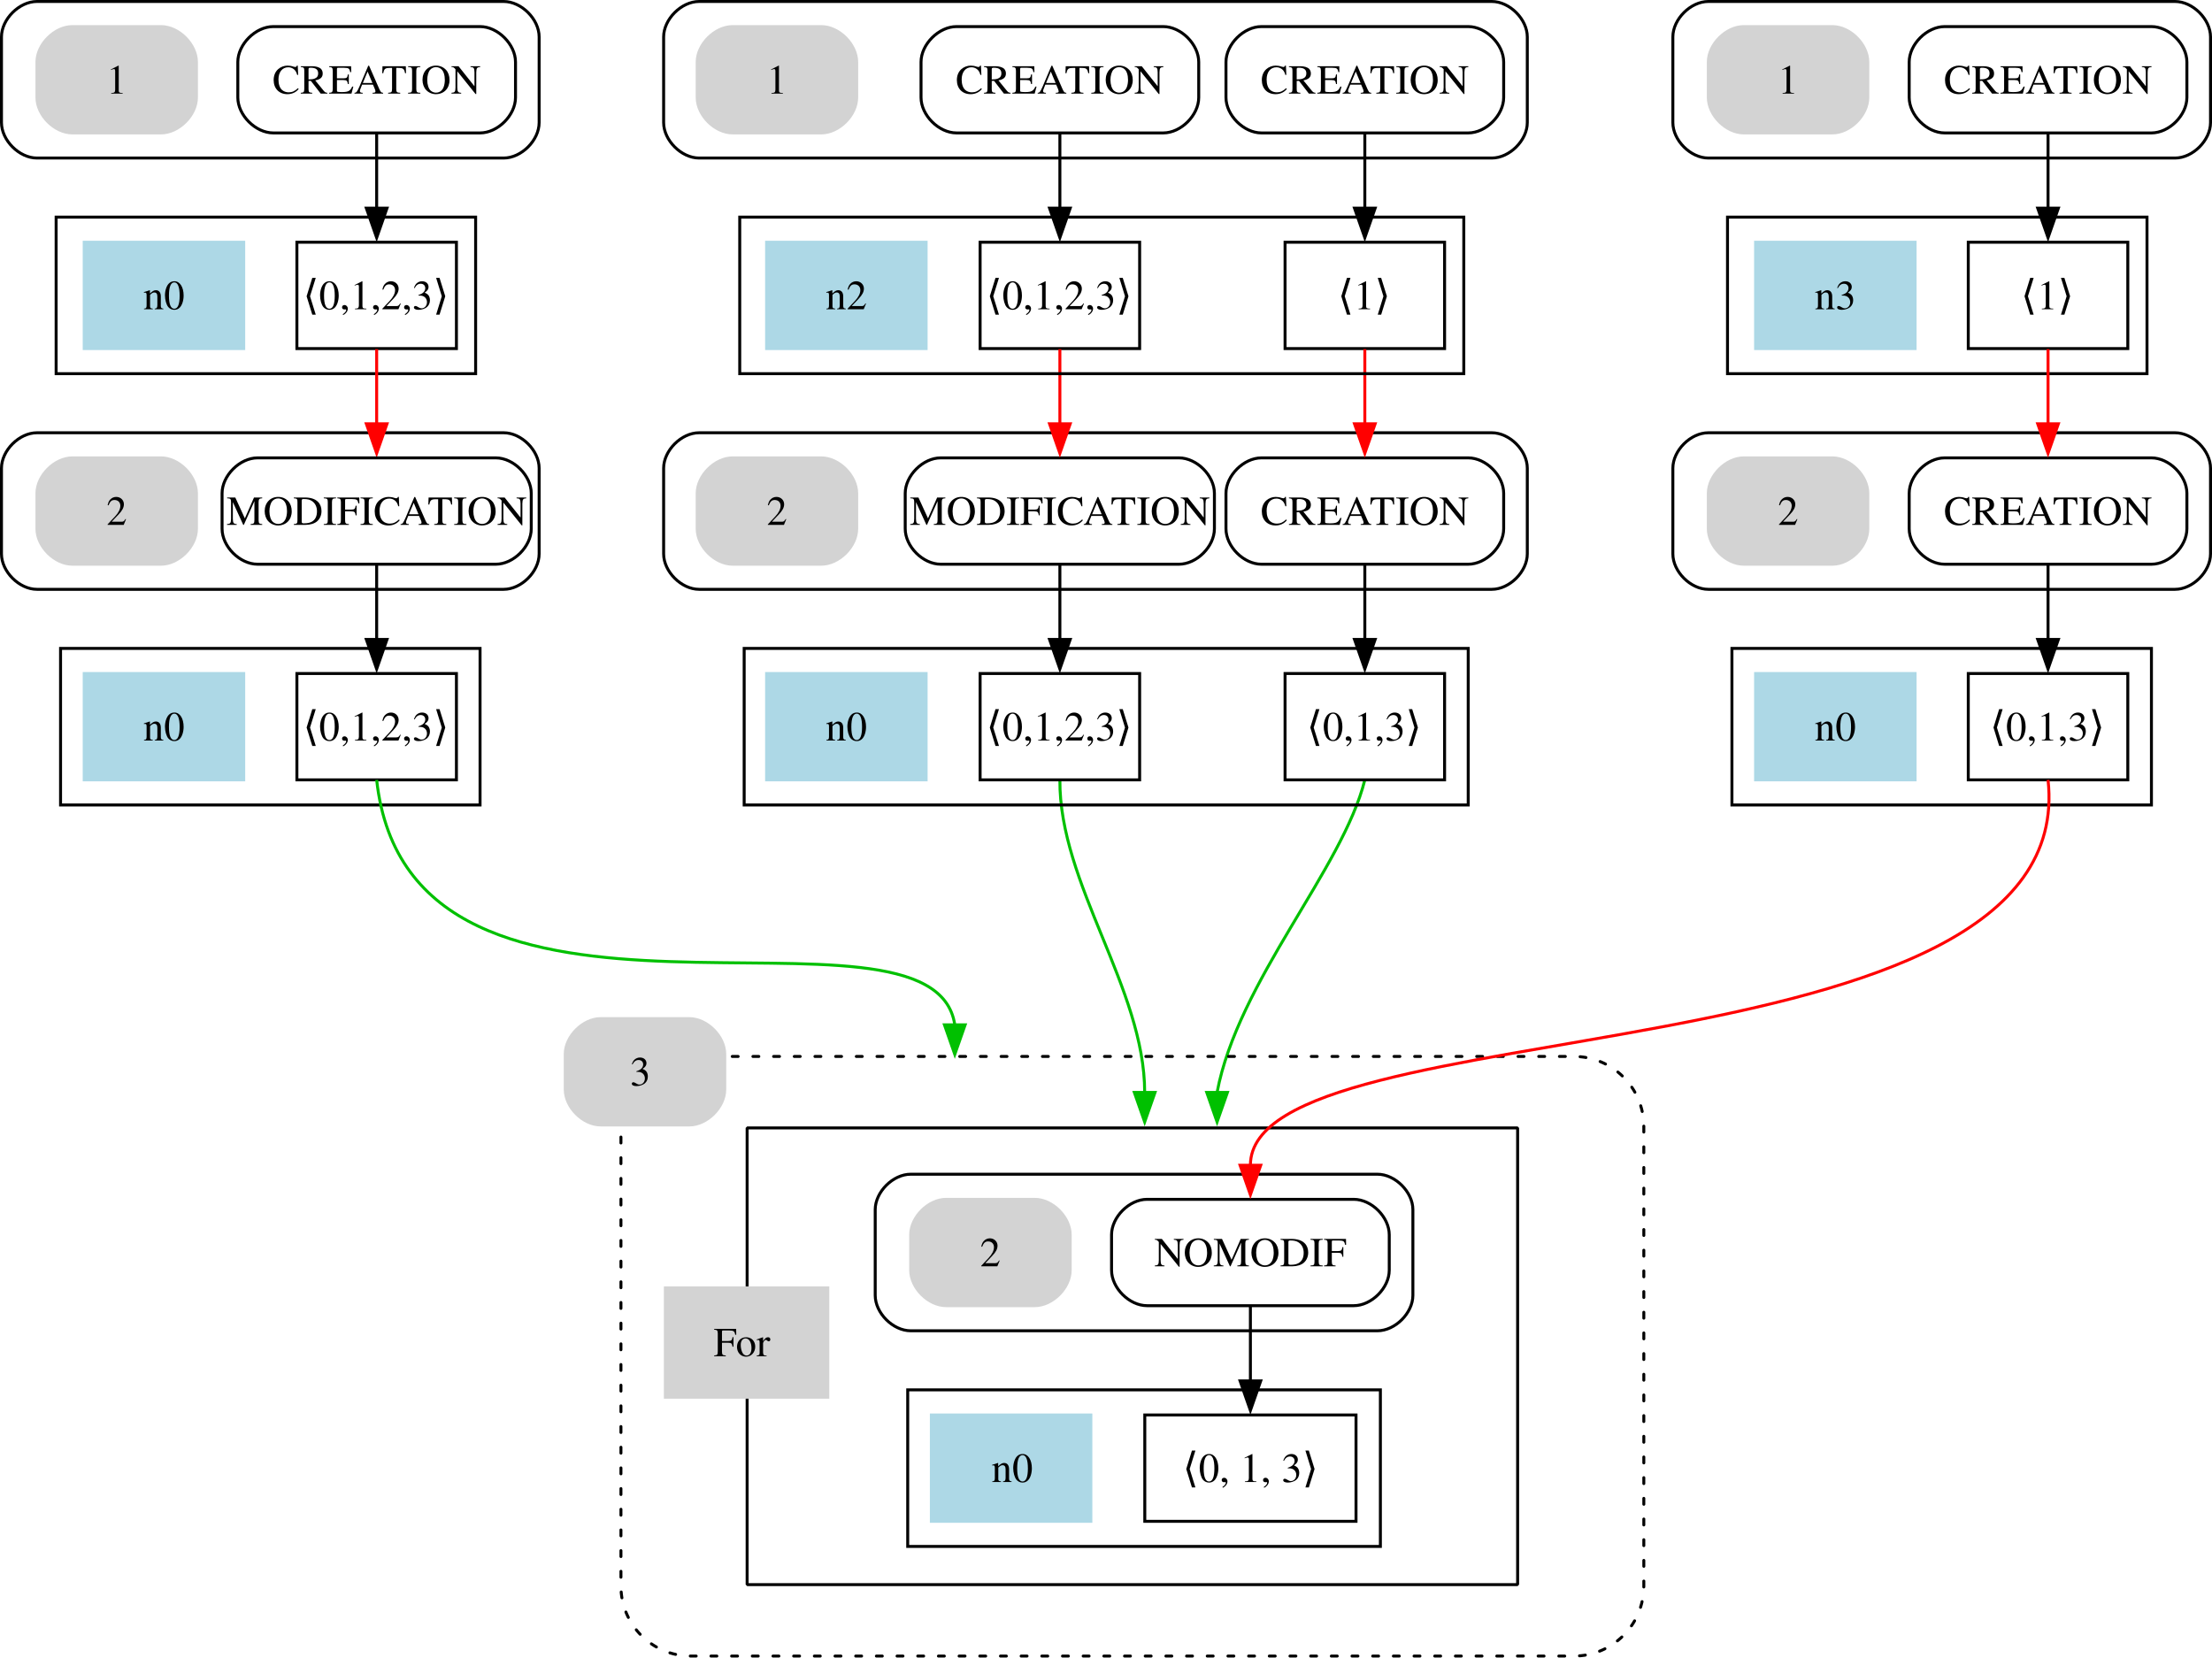
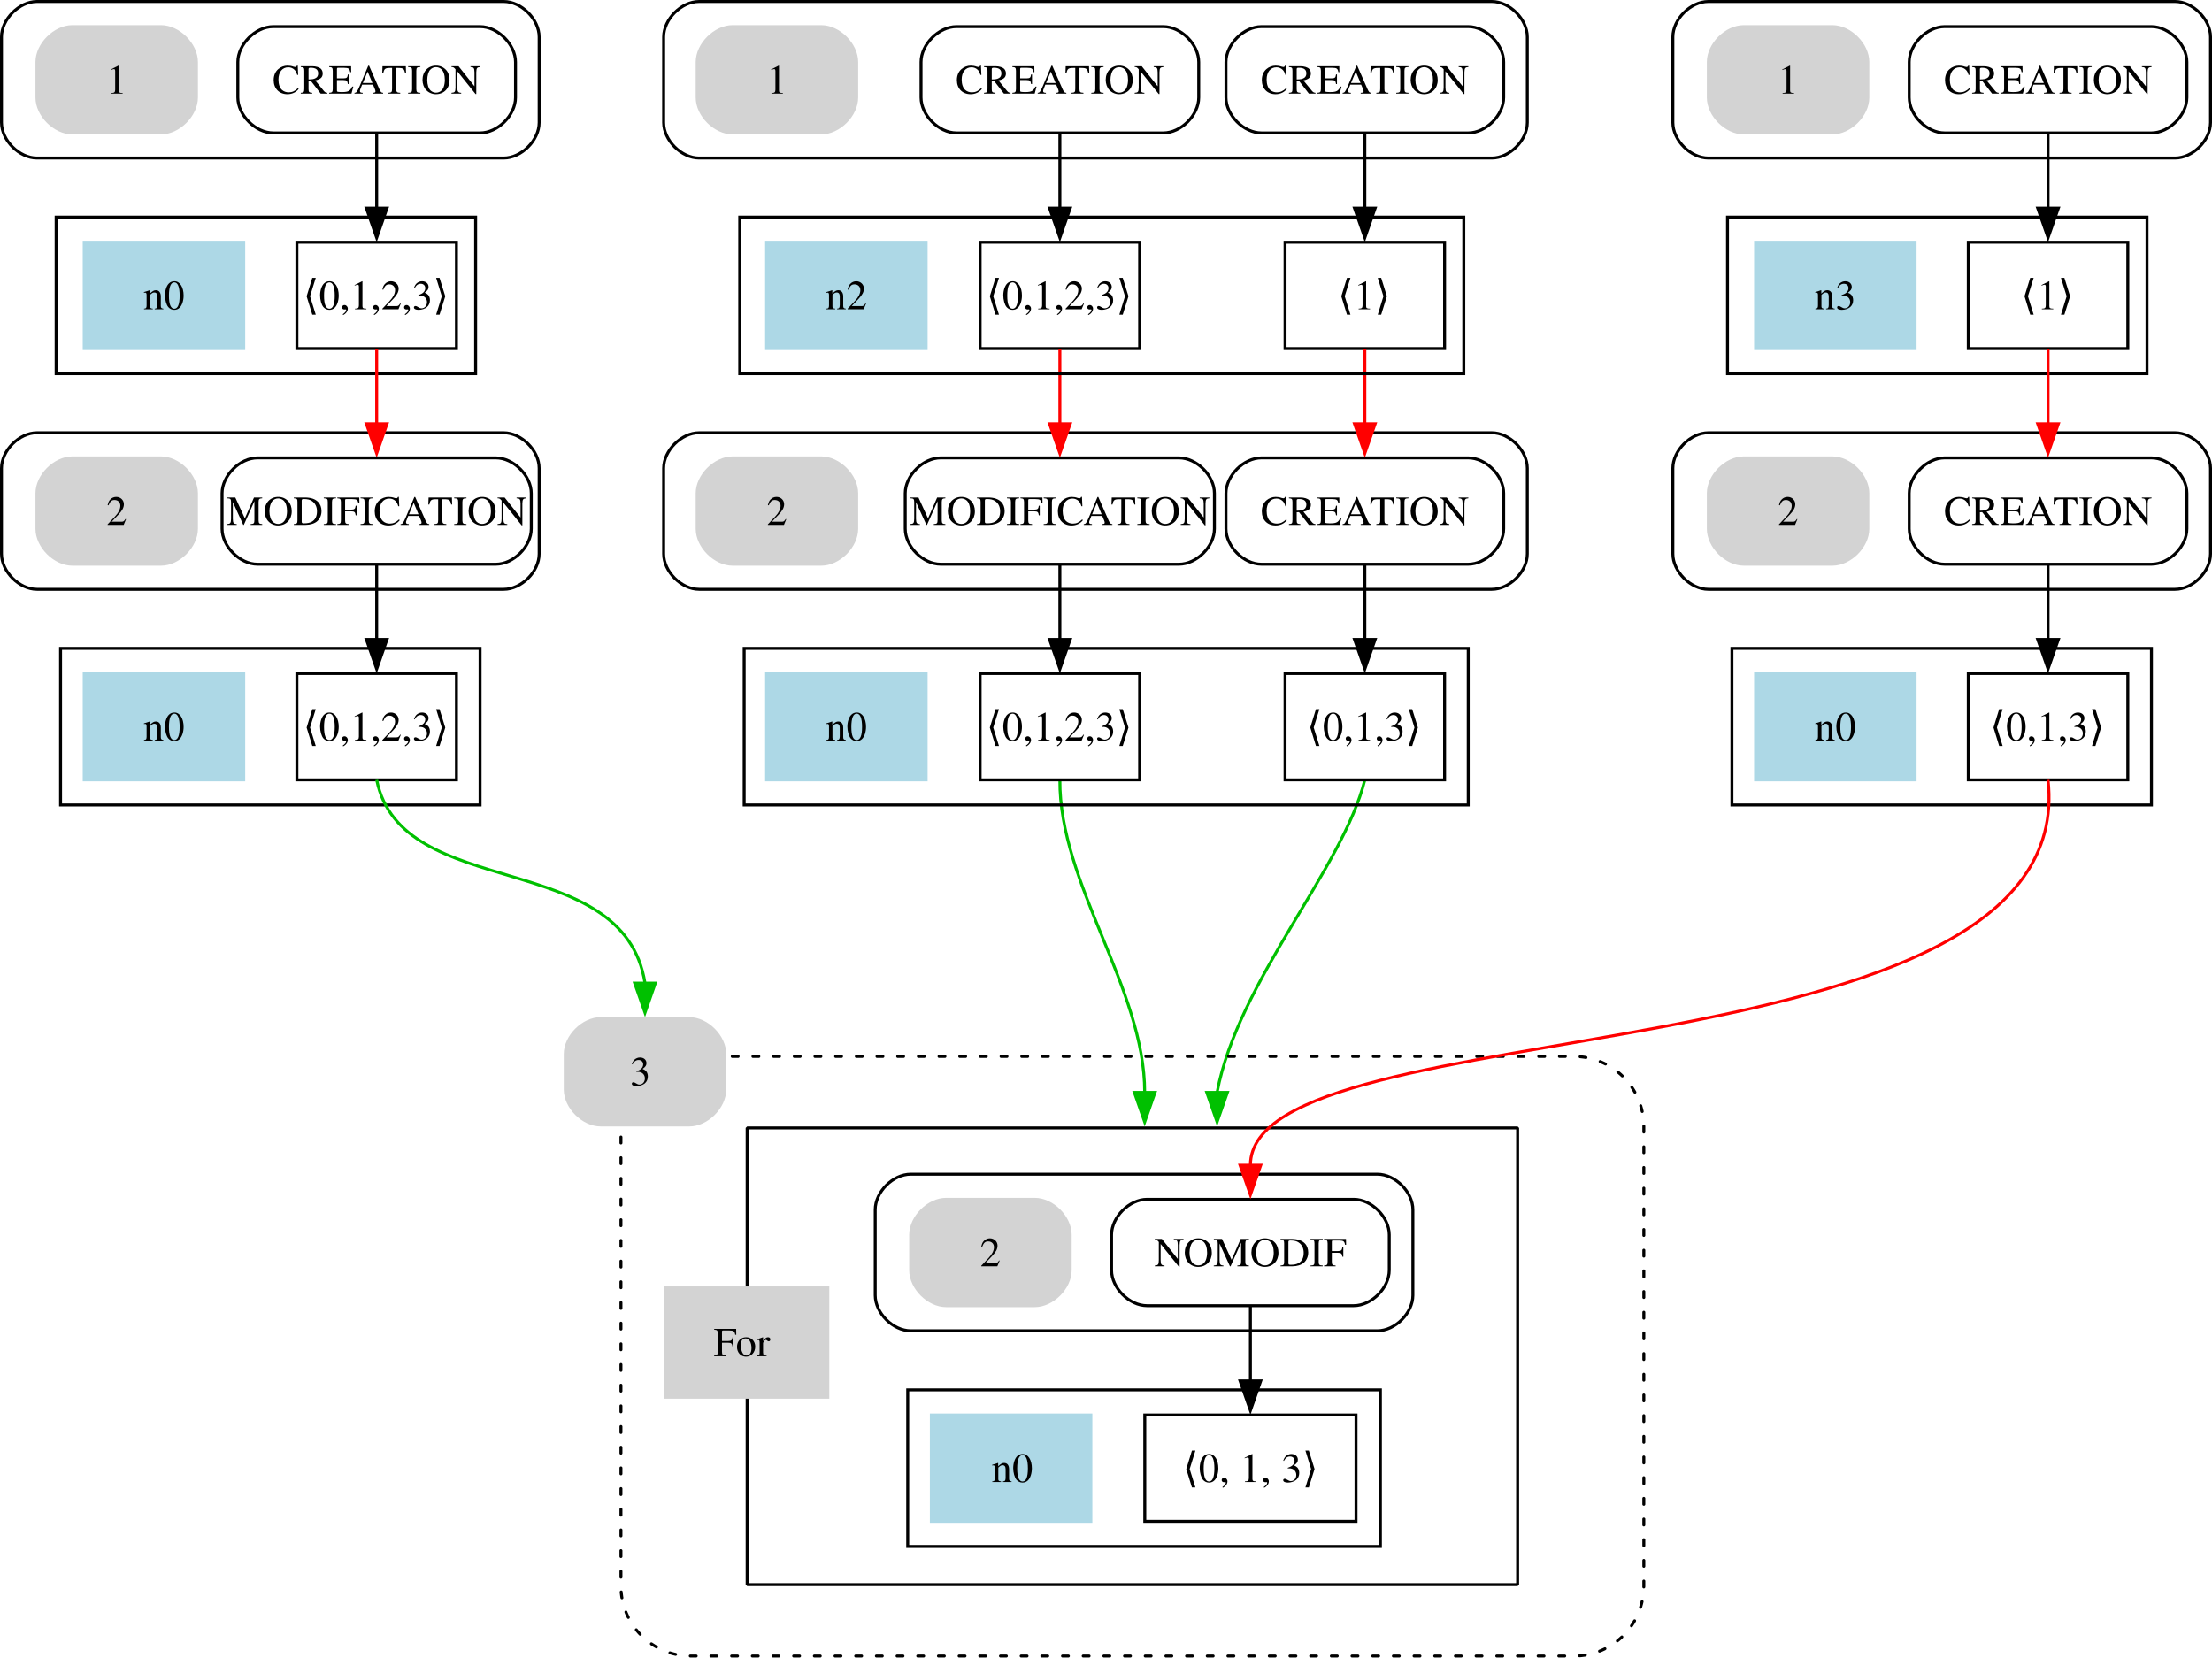
<svg xmlns="http://www.w3.org/2000/svg" width="748.76pt" height="561.114pt" viewBox="0 0 748.76 561.114" version="1.1" id="svg24">
  <defs id="defs24" />
  <path fill="none" stroke="#000000" d="m 578.26,53.5 c 0,0 158,0 158,0 6,0 12,-6 12,-12 0,0 0,-29 0,-29 0,-6 -6,-12 -12,-12 0,0 -158,0 -158,0 -6,0 -12,6 -12,12 0,0 0,29 0,29 0,6 6,12 12,12" id="path2" />
  <polygon fill="none" stroke="#000000" points="28,-300 28,-353 170,-353 170,-300 " id="polygon3" transform="translate(556.7595,426.5)" />
  <path fill="none" stroke="#000000" d="m 578.26,199.5 c 0,0 158,0 158,0 6,0 12,-6 12,-12 0,0 0,-29 0,-29 0,-6 -6,-12 -12,-12 0,0 -158,0 -158,0 -6,0 -12,6 -12,12 0,0 0,29 0,29 0,6 6,12 12,12" id="path4" />
  <polygon fill="none" stroke="#000000" points="170,-154 28,-154 28,-207 170,-207 " id="polygon5" transform="translate(558.2595,426.5)" />
  <path fill="none" stroke="#000000" d="m 308.26,450.5 c 0,0 158,0 158,0 6,0 12,-6 12,-12 0,0 0,-29 0,-29 0,-6 -6,-12 -12,-12 0,0 -158,0 -158,0 -6,0 -12,6 -12,12 0,0 0,29 0,29 0,6 6,12 12,12" id="path6" />
  <polygon fill="none" stroke="#000000" points="179,-61 179,-8 19,-8 19,-61 " id="polygon7" transform="translate(288.2595,531.5)" />
  <path fill="none" stroke="#000000" d="m 658.26,45 c 0,0 70,0 70,0 6,0 12,-6 12,-12 0,0 0,-12 0,-12 0,-6 -6,-12 -12,-12 0,0 -70,0 -70,0 -6,0 -12,6 -12,12 0,0 0,12 0,12 0,6 6,12 12,12" id="path8" />
  <text text-anchor="middle" x="693.26" y="31.68" font-family="Times, serif" font-size="14px" id="text8">CREATION</text>
  <polygon fill="none" stroke="#000000" points="36,-308.5 36,-344.5 90,-344.5 90,-308.5 " id="polygon9" transform="translate(630.2595,426.5)" />
  <text text-anchor="middle" x="693.01" y="104.68" font-family="Times, serif" font-size="14px" id="text9">⟨1⟩</text>
  <path fill="none" stroke="#000000" d="m 693.26,45.19 c 0,7.58 0,16.71 0,25.27" id="path10" />
  <polygon fill="#000000" stroke="#000000" points="66.5,-356.04 63,-346.04 59.5,-356.04 " id="polygon10" transform="translate(630.2595,426.5)" />
  <path fill="none" stroke="#000000" d="m 658.26,191 c 0,0 70,0 70,0 6,0 12,-6 12,-12 0,0 0,-12 0,-12 0,-6 -6,-12 -12,-12 0,0 -70,0 -70,0 -6,0 -12,6 -12,12 0,0 0,12 0,12 0,6 6,12 12,12" id="path11" />
  <text text-anchor="middle" x="693.26" y="177.68" font-family="Times, serif" font-size="14px" id="text11">CREATION</text>
  <path fill="none" stroke="#ff0000" d="m 693.26,118.19 c 0,7.58 0,16.71 0,25.27" id="path12" />
  <polygon fill="#ff0000" stroke="#ff0000" points="66.5,-283.04 63,-273.04 59.5,-283.04 " id="polygon12" transform="translate(630.2595,426.5)" />
  <g id="g5" transform="translate(-180)">
    <path fill="#d3d3d3" stroke="#d3d3d3" d="m 770.26,45 c 0,0 30,0 30,0 6,0 12,-6 12,-12 0,0 0,-12 0,-12 0,-6 -6,-12 -12,-12 0,0 -30,0 -30,0 -6,0 -12,6 -12,12 0,0 0,12 0,12 0,6 6,12 12,12" id="path13" />
    <text text-anchor="middle" x="785.26" y="31.68" font-family="Times, serif" font-size="14px" id="text13">1</text>
  </g>
  <polygon fill="none" stroke="#000000" points="36,-162.5 36,-198.5 90,-198.5 90,-162.5 " id="polygon14" transform="translate(630.2595,426.5)" />
  <text text-anchor="middle" x="693.01" y="250.68" font-family="Times, serif" font-size="14px" id="text14">⟨0,1,3⟩</text>
  <path fill="none" stroke="#000000" d="m 693.26,191.19 c 0,7.58 0,16.71 0,25.27" id="path15" />
  <polygon fill="#000000" stroke="#000000" points="66.5,-210.04 63,-200.04 59.5,-210.04 " id="polygon15" transform="translate(630.2595,426.5)" />
  <g id="g6" transform="translate(-144)">
    <polygon fill="#add8e6" stroke="#add8e6" points="162,-308.5 108,-308.5 108,-344.5 162,-344.5 " id="polygon16" transform="translate(630.2595,426.5)" />
    <text text-anchor="middle" x="765.26" y="104.68" font-family="Times, serif" font-size="14px" id="text16">n3</text>
  </g>
  <path fill="none" stroke="#000000" d="m 388.26,442 c 0,0 70,0 70,0 6,0 12,-6 12,-12 0,0 0,-12 0,-12 0,-6 -6,-12 -12,-12 0,0 -70,0 -70,0 -6,0 -12,6 -12,12 0,0 0,12 0,12 0,6 6,12 12,12" id="path17" />
  <text text-anchor="middle" x="423.259" y="428.67" font-family="Times, serif" font-size="14px" id="text17">NOMODIF</text>
  <polygon fill="#ff0000" stroke="#ff0000" points="59.5,-137.04 66.5,-137.04 63,-127.04 " id="polygon18" transform="translate(360.2595,531.5)" />
  <polygon fill="#ff0000" stroke="#ff0000" points="66.5,-137.04 63,-127.04 59.5,-137.04 " id="polygon18-0" transform="translate(324.4725,506.8515)" style="fill:#00c000;fill-opacity:1;stroke:#00c000;stroke-opacity:1" />
  <path fill="none" stroke="#ff0000" d="m 461.992,264 c -7.475,30.085 -42.937,68.207 -50.01,105.811" id="path18-5" style="stroke:#00c000;stroke-opacity:1" />
  <polygon fill="#ff0000" stroke="#ff0000" points="59.5,-137.04 66.5,-137.04 63,-127.04 " id="polygon18-4" transform="translate(348.9821,506.8515)" style="fill:#00c000;fill-opacity:1;stroke:#00c000;stroke-opacity:1" />
-   <polygon fill="#ff0000" stroke="#ff0000" points="59.5,-137.04 66.5,-137.04 63,-127.04 " id="polygon18-46" transform="translate(260.1971,483.9755)" style="fill:#00c000;fill-opacity:1;stroke:#00c000;stroke-opacity:1" />
+   <polygon fill="#ff0000" stroke="#ff0000" points="66.5,-137.04 63,-127.04 59.5,-137.04 " id="polygon18-46" transform="translate(155.3294,469.8515)" style="fill:#00c000;fill-opacity:1;stroke:#00c000;stroke-opacity:1" />
  <g id="g7" transform="translate(-180)">
    <path fill="#d3d3d3" stroke="#d3d3d3" d="m 770.26,191 c 0,0 30,0 30,0 6,0 12,-6 12,-12 0,0 0,-12 0,-12 0,-6 -6,-12 -12,-12 0,0 -30,0 -30,0 -6,0 -12,6 -12,12 0,0 0,12 0,12 0,6 6,12 12,12" id="path19" />
    <text text-anchor="middle" x="785.26" y="177.68" font-family="Times, serif" font-size="14px" id="text19">2</text>
  </g>
  <polygon fill="none" stroke="#000000" points="98.75,-16.5 27.25,-16.5 27.25,-52.5 98.75,-52.5 " id="polygon20" transform="translate(360.2595,531.5)" />
  <text text-anchor="middle" x="423.259" y="501.68" font-family="Times, serif" font-size="14px" id="text20">⟨0, 1, 3⟩</text>
  <path fill="none" stroke="#000000" d="m 423.26,442.19 c 0,7.58 0,16.71 0,25.27" id="path21" />
  <polygon fill="#000000" stroke="#000000" points="59.5,-64.04 66.5,-64.04 63,-54.04 " id="polygon21" transform="translate(360.2595,531.5)" />
  <g id="g8" transform="translate(-144)">
    <polygon fill="#add8e6" stroke="#add8e6" points="108,-198.5 162,-198.5 162,-162.5 108,-162.5 " id="polygon22" transform="translate(630.2595,426.5)" />
    <text text-anchor="middle" x="765.26" y="250.68" font-family="Times, serif" font-size="14px" id="text22">n0</text>
  </g>
  <path fill="none" stroke="#000000" d="m 236.638,199.5 h 268.353 c 6,0 12,-6 12,-12 v -29 c 0,-6 -6,-12 -12,-12 H 236.638 c -6,0 -12,6 -12,12 v 29 c 0,6 6,12 12,12" id="path4-0" />
  <path fill="none" stroke="#000000" d="m 426.992,45 c 0,0 70,0 70,0 6,0 12,-6 12,-12 0,0 0,-12 0,-12 0,-6 -6,-12 -12,-12 0,0 -70,0 -70,0 -6,0 -12,6 -12,12 0,0 0,12 0,12 0,6 6,12 12,12" id="path8-3" />
  <text text-anchor="middle" x="461.992" y="31.68" font-family="Times, serif" font-size="14px" id="text8-2">CREATION</text>
  <polygon fill="none" stroke="#000000" points="36,-308.5 36,-344.5 90,-344.5 90,-308.5 " id="polygon9-1" transform="translate(398.9918,426.5)" />
  <text text-anchor="middle" x="461.742" y="104.68" font-family="Times, serif" font-size="14px" id="text9-5">⟨1⟩</text>
  <path fill="none" stroke="#000000" d="m 461.992,45.19 c 0,7.58 0,16.71 0,25.27" id="path10-7" />
  <polygon fill="#000000" stroke="#000000" points="66.5,-356.04 63,-346.04 59.5,-356.04 " id="polygon10-6" transform="translate(398.9918,426.5)" />
  <path fill="none" stroke="#000000" d="m 426.992,191 c 0,0 70,0 70,0 6,0 12,-6 12,-12 0,0 0,-12 0,-12 0,-6 -6,-12 -12,-12 0,0 -70,0 -70,0 -6,0 -12,6 -12,12 0,0 0,12 0,12 0,6 6,12 12,12" id="path11-9" />
  <text text-anchor="middle" x="461.992" y="177.68" font-family="Times, serif" font-size="14px" id="text11-3">CREATION</text>
  <path fill="none" stroke="#ff0000" d="m 461.992,118.19 c 0,7.58 0,16.71 0,25.27" id="path12-5" />
  <polygon fill="#ff0000" stroke="#ff0000" points="66.5,-283.04 63,-273.04 59.5,-283.04 " id="polygon12-2" transform="translate(398.9918,426.5)" />
  <g id="g4" transform="translate(-291)">
    <path fill="#d3d3d3" stroke="#d3d3d3" d="m 538.992,45 c 0,0 30,0 30,0 6,0 12,-6 12,-12 0,0 0,-12 0,-12 0,-6 -6,-12 -12,-12 0,0 -30,0 -30,0 -6,0 -12,6 -12,12 0,0 0,12 0,12 0,6 6,12 12,12" id="path13-7" />
    <text text-anchor="middle" x="553.992" y="31.68" font-family="Times, serif" font-size="14px" id="text13-4">1</text>
  </g>
  <polygon fill="none" stroke="#000000" points="36,-162.5 36,-198.5 90,-198.5 90,-162.5 " id="polygon14-0" transform="translate(398.9918,426.5)" />
  <text text-anchor="middle" x="461.742" y="250.68" font-family="Times, serif" font-size="14px" id="text14-7">⟨0,1,3⟩</text>
  <path fill="none" stroke="#000000" d="m 461.992,191.19 c 0,7.58 0,16.71 0,25.27" id="path15-8" />
  <polygon fill="#000000" stroke="#000000" points="66.5,-210.04 63,-200.04 59.5,-210.04 " id="polygon15-8" transform="translate(398.9918,426.5)" />
  <g id="g10" transform="translate(-247.5)">
    <polygon fill="#add8e6" stroke="#add8e6" points="108,-344.5 162,-344.5 162,-308.5 108,-308.5 " id="polygon16-1" transform="translate(398.9918,426.5)" />
    <text text-anchor="middle" x="533.992" y="104.68" font-family="Times, serif" font-size="14px" id="text16-4">n2</text>
  </g>
  <g id="g9" transform="translate(-291)">
    <path fill="#d3d3d3" stroke="#d3d3d3" d="m 538.992,191 c 0,0 30,0 30,0 6,0 12,-6 12,-12 0,0 0,-12 0,-12 0,-6 -6,-12 -12,-12 0,0 -30,0 -30,0 -6,0 -12,6 -12,12 0,0 0,12 0,12 0,6 6,12 12,12" id="path19-0" />
    <text text-anchor="middle" x="553.992" y="177.68" font-family="Times, serif" font-size="14px" id="text19-6">2</text>
  </g>
  <g id="g11" transform="translate(-247.5)">
    <polygon fill="#add8e6" stroke="#add8e6" points="108,-198.5 162,-198.5 162,-162.5 108,-162.5 " id="polygon22-2" transform="translate(398.9918,426.5)" />
    <text text-anchor="middle" x="533.992" y="250.68" font-family="Times, serif" font-size="14px" id="text22-6">n0</text>
  </g>
  <path fill="none" stroke="#000000" d="m 323.768,45 c 0,0 70,0 70,0 6,0 12,-6 12,-12 0,0 0,-12 0,-12 0,-6 -6,-12 -12,-12 0,0 -70,0 -70,0 -6,0 -12,6 -12,12 0,0 0,12 0,12 0,6 6,12 12,12" id="path8-0" />
  <text text-anchor="middle" x="358.768" y="31.68" font-family="Times, serif" font-size="14px" id="text8-6">CREATION</text>
  <polygon fill="none" stroke="#000000" points="90,-344.5 90,-308.5 36,-308.5 36,-344.5 " id="polygon9-9" transform="translate(295.7677,426.5)" />
  <text text-anchor="middle" x="358.518" y="104.68" font-family="Times, serif" font-size="14px" id="text9-4">⟨0,1,2,3⟩</text>
  <path fill="none" stroke="#000000" d="m 358.768,45.19 c 0,7.58 0,16.71 0,25.27" id="path10-9" />
  <polygon fill="#000000" stroke="#000000" points="63,-346.04 59.5,-356.04 66.5,-356.04 " id="polygon10-1" transform="translate(295.7677,426.5)" />
  <g id="g27" transform="translate(117)">
    <path fill="none" stroke="#000000" d="m 201.416,191 h 80.661 c 6,0 12,-6 12,-12 v -12 c 0,-6 -6,-12 -12,-12 h -80.661 c -6,0 -12,6 -12,12 v 12 c 0,6 6,12 12,12" id="path11-1" />
    <text text-anchor="middle" x="241.768" y="177.68" font-family="Times, serif" font-size="14px" id="text11-1">MODIFICATION</text>
  </g>
  <path fill="none" stroke="#ff0000" d="m 358.768,118.19 c 0,7.58 0,16.71 0,25.27" id="path12-7" />
  <polygon fill="#ff0000" stroke="#ff0000" points="63,-273.04 59.5,-283.04 66.5,-283.04 " id="polygon12-7" transform="translate(295.7677,426.5)" />
  <path fill="none" stroke="#ff0000" d="m 358.768,264 c -0.25,35.309 28.705,70.542 28.705,105.811" id="path18-3" style="stroke:#00c000;stroke-opacity:1" />
  <polygon fill="none" stroke="#000000" points="90,-198.5 90,-162.5 36,-162.5 36,-198.5 " id="polygon14-3" transform="translate(295.7677,426.5)" />
  <text text-anchor="middle" x="358.518" y="250.68" font-family="Times, serif" font-size="14px" id="text14-9">⟨0,1,2,3⟩</text>
  <path fill="none" stroke="#000000" d="m 358.768,191.19 c 0,7.58 0,16.71 0,25.27" id="path15-1" />
  <polygon fill="#000000" stroke="#000000" points="63,-200.04 59.5,-210.04 66.5,-210.04 " id="polygon15-2" transform="translate(295.7677,426.5)" />
  <path fill="none" stroke="#000000" d="m 12.5,53.5 c 0,0 158,0 158,0 6,0 12,-6 12,-12 0,0 0,-29 0,-29 0,-6 -6,-12 -12,-12 0,0 -158,0 -158,0 -6,0 -12,6 -12,12 0,0 0,29 0,29 0,6 6,12 12,12" id="path2-9-8" />
  <polygon fill="none" stroke="#000000" points="170,-353 170,-300 28,-300 28,-353 " id="polygon3-8-1" transform="translate(-9,426.5)" />
  <path fill="none" stroke="#000000" d="m 12.5,199.5 c 0,0 158,0 158,0 6,0 12,-6 12,-12 0,0 0,-29 0,-29 0,-6 -6,-12 -12,-12 0,0 -158,0 -158,0 -6,0 -12,6 -12,12 0,0 0,29 0,29 0,6 6,12 12,12" id="path4-0-0" />
  <polygon fill="none" stroke="#000000" points="28,-207 170,-207 170,-154 28,-154 " id="polygon5-1-4" transform="translate(-7.5,426.5)" />
  <path fill="none" stroke="#000000" d="m 92.5,45 c 0,0 70,0 70,0 6,0 12,-6 12,-12 0,0 0,-12 0,-12 0,-6 -6,-12 -12,-12 0,0 -70,0 -70,0 -6,0 -12,6 -12,12 0,0 0,12 0,12 0,6 6,12 12,12" id="path8-3-6" />
  <text text-anchor="middle" x="127.5" y="31.68" font-family="Times, serif" font-size="14px" id="text8-2-3">CREATION</text>
  <polygon fill="none" stroke="#000000" points="90,-344.5 90,-308.5 36,-308.5 36,-344.5 " id="polygon9-1-5" transform="translate(64.5,426.5)" />
  <text text-anchor="middle" x="127.25" y="104.68" font-family="Times, serif" font-size="14px" id="text9-5-9">⟨0,1,2,3⟩</text>
  <path fill="none" stroke="#000000" d="m 127.5,45.19 c 0,7.58 0,16.71 0,25.27" id="path10-7-1" />
  <polygon fill="#000000" stroke="#000000" points="59.5,-356.04 66.5,-356.04 63,-346.04 " id="polygon10-6-7" transform="translate(64.5,426.5)" />
  <path fill="none" stroke="#ff0000" d="m 127.5,118.19 c 0,7.58 0,16.71 0,25.27" id="path12-5-5" />
  <polygon fill="#ff0000" stroke="#ff0000" points="59.5,-283.04 66.5,-283.04 63,-273.04 " id="polygon12-2-9" transform="translate(64.5,426.5)" />
  <g id="g3" transform="translate(-108)">
    <path fill="#d3d3d3" stroke="#d3d3d3" d="m 132.5,45 c 0,0 30,0 30,0 6,0 12,-6 12,-12 0,0 0,-12 0,-12 0,-6 -6,-12 -12,-12 0,0 -30,0 -30,0 -6,0 -12,6 -12,12 0,0 0,12 0,12 0,6 6,12 12,12" id="path13-7-3" />
    <text text-anchor="middle" x="147.5" y="31.68" font-family="Times, serif" font-size="14px" id="text13-4-8">1</text>
  </g>
  <polygon fill="none" stroke="#000000" points="90,-198.5 90,-162.5 36,-162.5 36,-198.5 " id="polygon14-0-1" transform="translate(64.5,426.5)" />
  <text text-anchor="middle" x="127.25" y="250.68" font-family="Times, serif" font-size="14px" id="text14-7-8">⟨0,1,2,3⟩</text>
  <path fill="none" stroke="#000000" d="m 127.5,191.19 c 0,7.58 0,16.71 0,25.27" id="path15-8-4" />
  <polygon fill="#000000" stroke="#000000" points="59.5,-210.04 66.5,-210.04 63,-200.04 " id="polygon15-8-3" transform="translate(64.5,426.5)" />
  <g id="g14" transform="translate(-144)">
    <polygon fill="#add8e6" stroke="#add8e6" points="162,-344.5 162,-308.5 108,-308.5 108,-344.5 " id="polygon16-1-8" transform="translate(64.5,426.5)" />
    <text text-anchor="middle" x="199.5" y="104.68" font-family="Times, serif" font-size="14px" id="text16-4-6">n0</text>
  </g>
  <g id="g13" transform="translate(-180)">
    <path fill="#d3d3d3" stroke="#d3d3d3" d="m 204.5,191 c 0,0 30,0 30,0 6,0 12,-6 12,-12 0,0 0,-12 0,-12 0,-6 -6,-12 -12,-12 0,0 -30,0 -30,0 -6,0 -12,6 -12,12 0,0 0,12 0,12 0,6 6,12 12,12" id="path19-0-8" />
    <text text-anchor="middle" x="219.5" y="177.68" font-family="Times, serif" font-size="14px" id="text19-6-8">2</text>
  </g>
  <g id="g12" transform="translate(-144)">
    <polygon fill="#add8e6" stroke="#add8e6" points="108,-162.5 108,-198.5 162,-198.5 162,-162.5 " id="polygon22-2-7" transform="translate(64.5,426.5)" />
    <text text-anchor="middle" x="199.5" y="250.68" font-family="Times, serif" font-size="14px" id="text22-6-7">
      <tspan id="tspan2" x="199.5" y="250.68">n0</tspan>
    </text>
  </g>
  <path fill="#d3d3d3" stroke="#d3d3d3" d="m 320.26,442 c 0,0 30,0 30,0 6,0 12,-6 12,-12 0,0 0,-12 0,-12 0,-6 -6,-12 -12,-12 0,0 -30,0 -30,0 -6,0 -12,6 -12,12 0,0 0,12 0,12 0,6 6,12 12,12" id="path23" />
  <text text-anchor="middle" x="335.224" y="428.67" font-family="Times, serif" font-size="14px" id="text23">2</text>
  <polygon fill="#add8e6" stroke="#add8e6" points="171,-52.5 171,-16.5 117,-16.5 117,-52.5 " id="polygon24" transform="translate(198.2595,531.5)" />
  <text text-anchor="middle" x="342.63" y="501.68" font-family="Times, serif" font-size="14px" id="text24">n0</text>
  <rect style="fill:none;stroke:#000000;stroke-width:1;stroke-linecap:round;stroke-dasharray:2, 5;stroke-dashoffset:0;stroke-opacity:1" id="rect24" width="346.243" height="202.981" x="210.187" y="357.633" ry="23.675" />
  <rect style="fill:none;stroke:#000000;stroke-width:1;stroke-linecap:round;stroke-linejoin:bevel;stroke-dasharray:none;stroke-dashoffset:0;stroke-opacity:1" id="rect24-6" width="260.813" height="154.597" x="252.902" y="381.825" ry="0" />
  <path fill="#d3d3d3" stroke="#d3d3d3" d="m 203.329,380.825 c 0,0 30,0 30,0 6,0 12,-6 12,-12 0,0 0,-12 0,-12 0,-6 -6,-12 -12,-12 0,0 -30,0 -30,0 -6,0 -12,6 -12,12 0,0 0,12 0,12 0,6 6,12 12,12" id="path23-2" />
  <text text-anchor="middle" x="218.511" y="367.459" font-family="Times, serif" font-size="14px" id="text23-4">
    <tspan id="tspan24" x="218.511" y="367.459">3</tspan>
    <tspan id="tspan25" x="218.511" y="384.959" />
  </text>
  <g id="g27-7" transform="translate(-114.2467)">
    <path fill="none" stroke="#000000" d="m 201.416,191 h 80.661 c 6,0 12,-6 12,-12 v -12 c 0,-6 -6,-12 -12,-12 h -80.661 c -6,0 -12,6 -12,12 v 12 c 0,6 6,12 12,12" id="path11-1-5" />
    <text text-anchor="middle" x="241.768" y="177.68" font-family="Times, serif" font-size="14px" id="text11-1-4">MODIFICATION</text>
  </g>
  <path fill="none" stroke="#000000" d="m 236.638,53.5 h 268.353 c 6,0 12,-6 12,-12 v -29 c 0,-6 -6,-12 -12,-12 H 236.638 c -6,0 -12,6 -12,12 v 29 c 0,6 6,12 12,12" id="path4-0-2" />
  <rect style="fill:none;fill-opacity:1;stroke:#000000;stroke-width:1;stroke-linecap:butt;stroke-linejoin:miter;stroke-dasharray:none;stroke-dashoffset:0;stroke-opacity:1" id="rect1" width="245.091" height="53" x="250.401" y="73.5" ry="0" />
  <rect style="fill:none;fill-opacity:1;stroke:#000000;stroke-width:1;stroke-linecap:butt;stroke-linejoin:miter;stroke-dasharray:none;stroke-dashoffset:0;stroke-opacity:1" id="rect1-3" width="245.091" height="53" x="251.901" y="219.5" ry="0" />
  <path fill="none" stroke="#ff0000" d="m 693.26,264 c 11.294,103.189 -270,76.351 -270,130.46" id="path18" />
-   <path fill="none" stroke="#ff0000" d="m 127.5,264 c 11.294,103.189 188.33,33.226 195.697,82.936" id="path18-9" style="stroke:#00c000;stroke-opacity:1" />
+   <path fill="none" stroke="#ff0000" d="m 127.5,264 c 8.433,41.682 83.462,22.678 90.829,68.811" id="path18-9" style="stroke:#00c000;stroke-opacity:1" />
  <g id="g2" transform="translate(0.08013824,-147.8182)">
    <g id="g1" transform="translate(-2.335525,32.39218)">
      <rect style="fill:#d3d3d3;stroke:#d3d3d3;stroke-width:1;stroke-opacity:1" id="rect2" width="55" height="37" x="227.475" y="551.415" />
      <text text-anchor="middle" x="255.157" y="574.549" font-family="Times, serif" font-size="14px" id="text23-4-5">
        <tspan id="tspan24-8" x="255.157" y="574.549">For</tspan>
        <tspan id="tspan25-6" x="255.157" y="592.049" />
      </text>
    </g>
  </g>
</svg>
